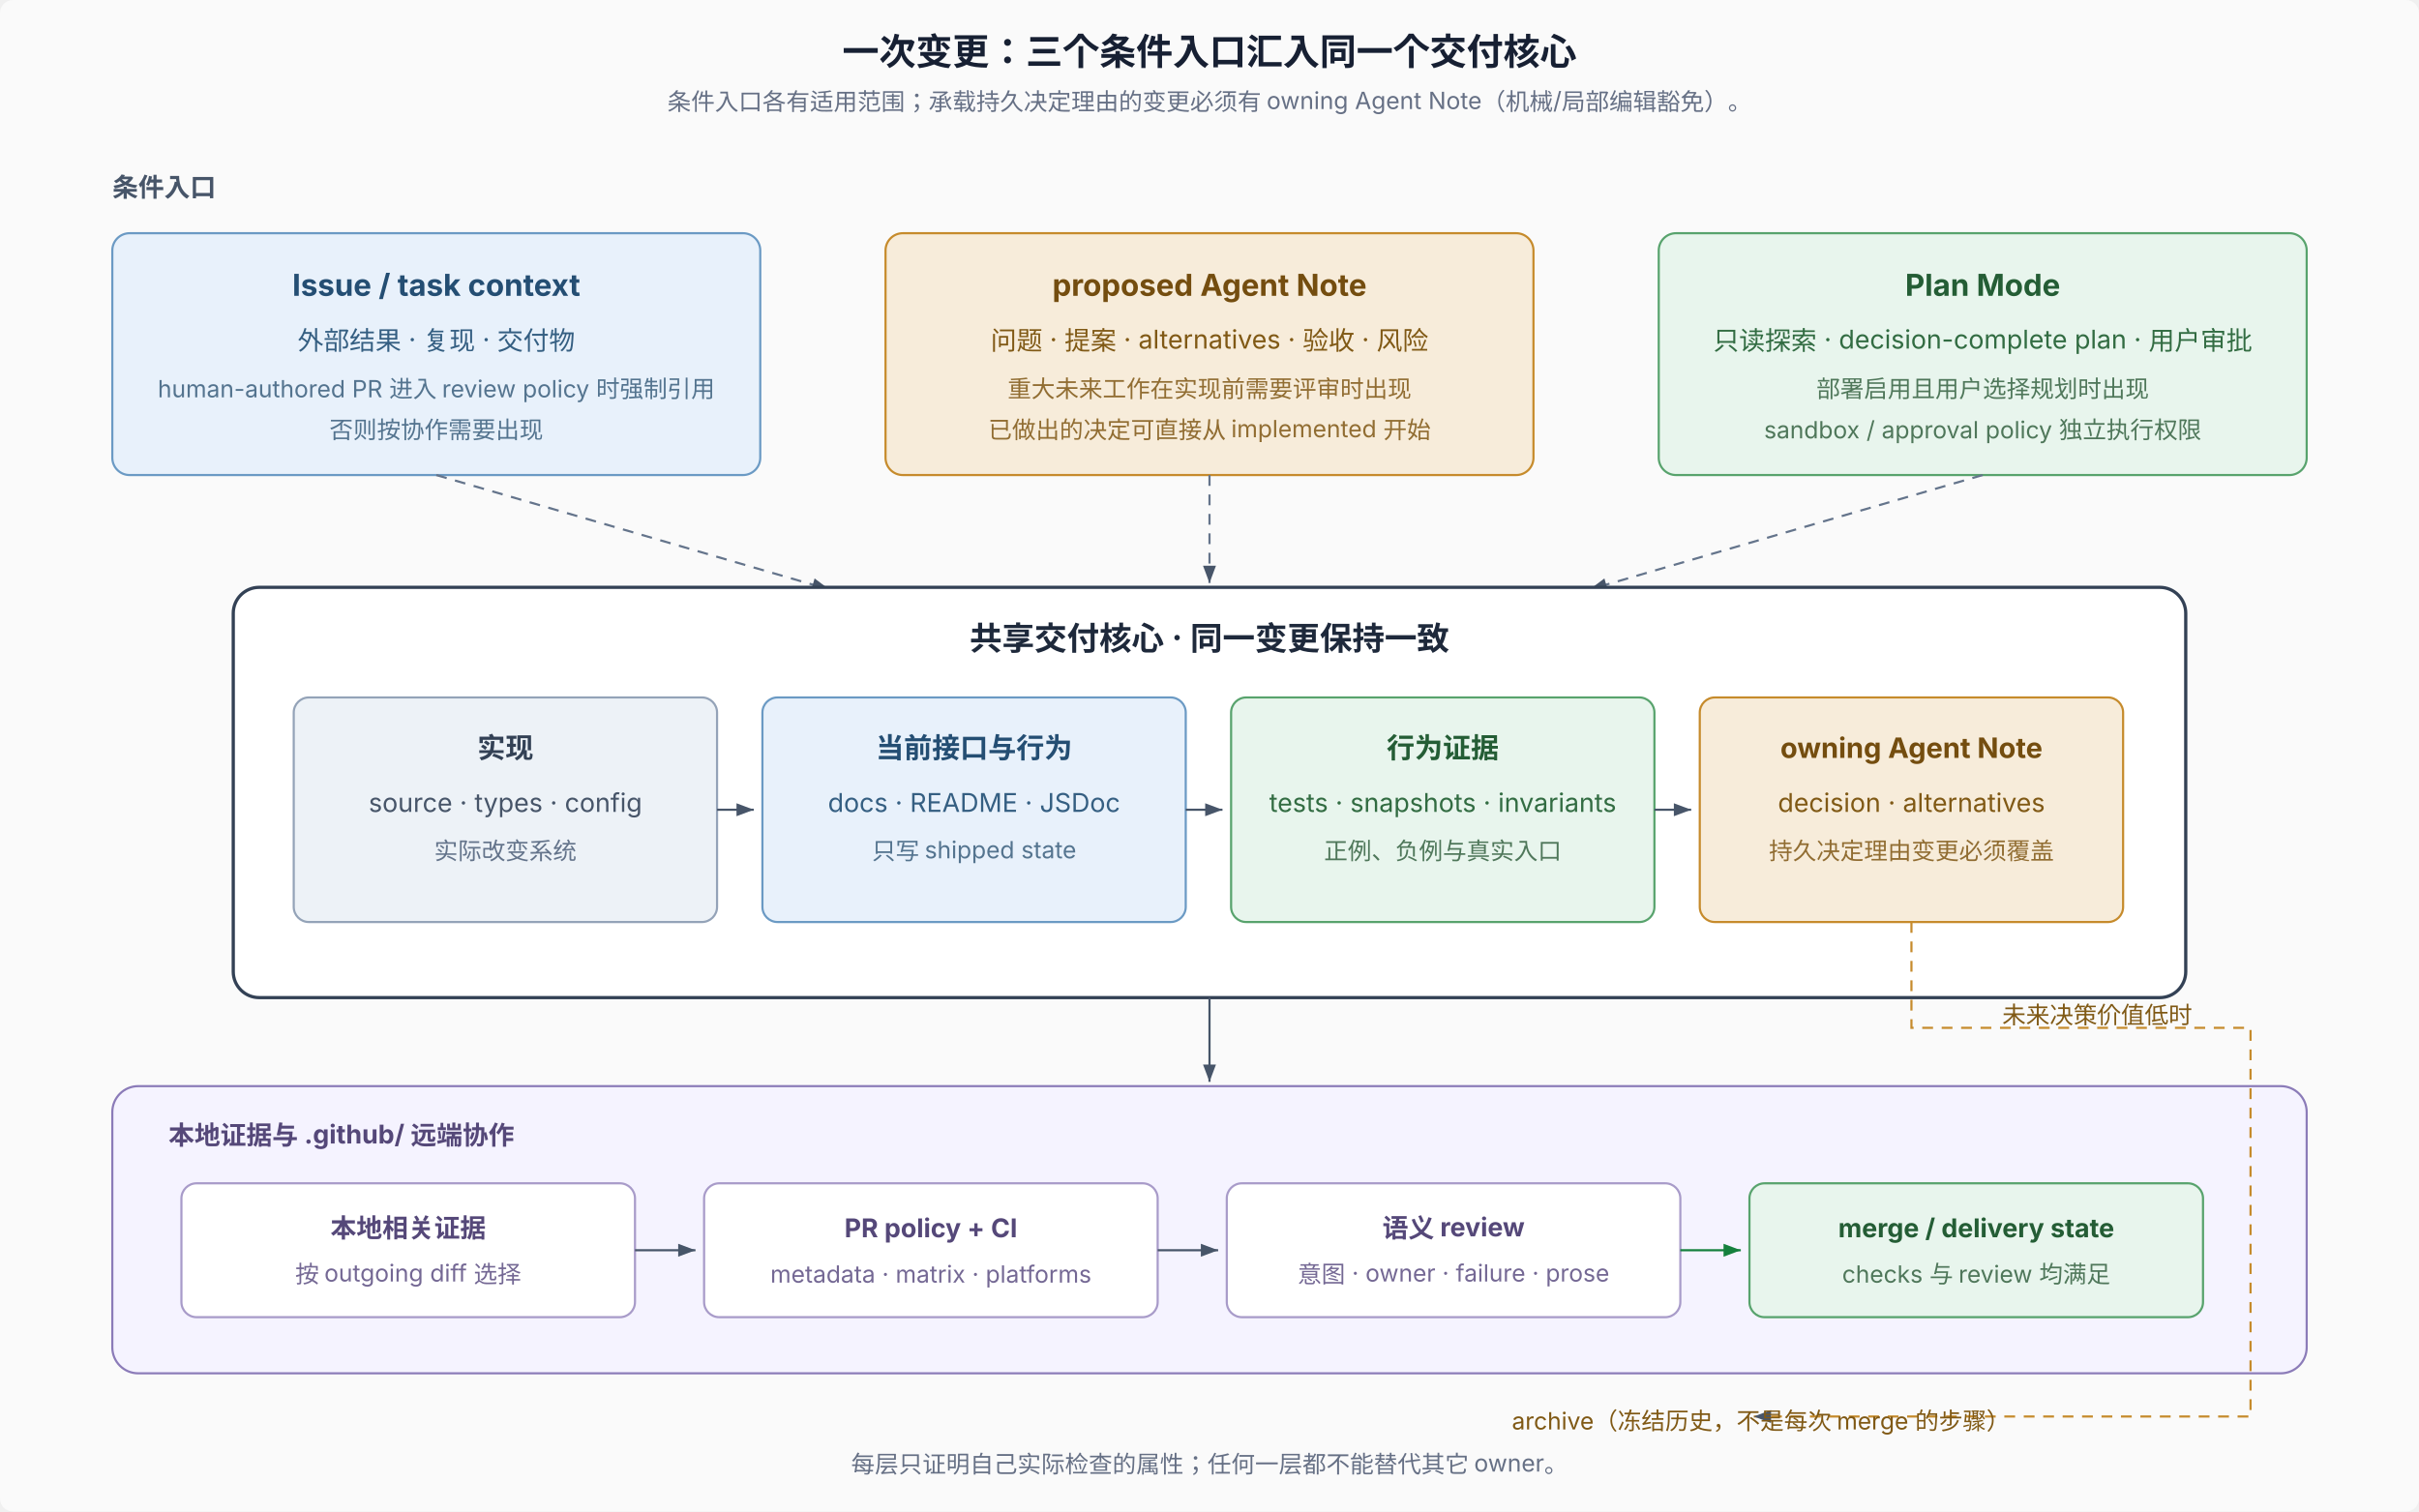
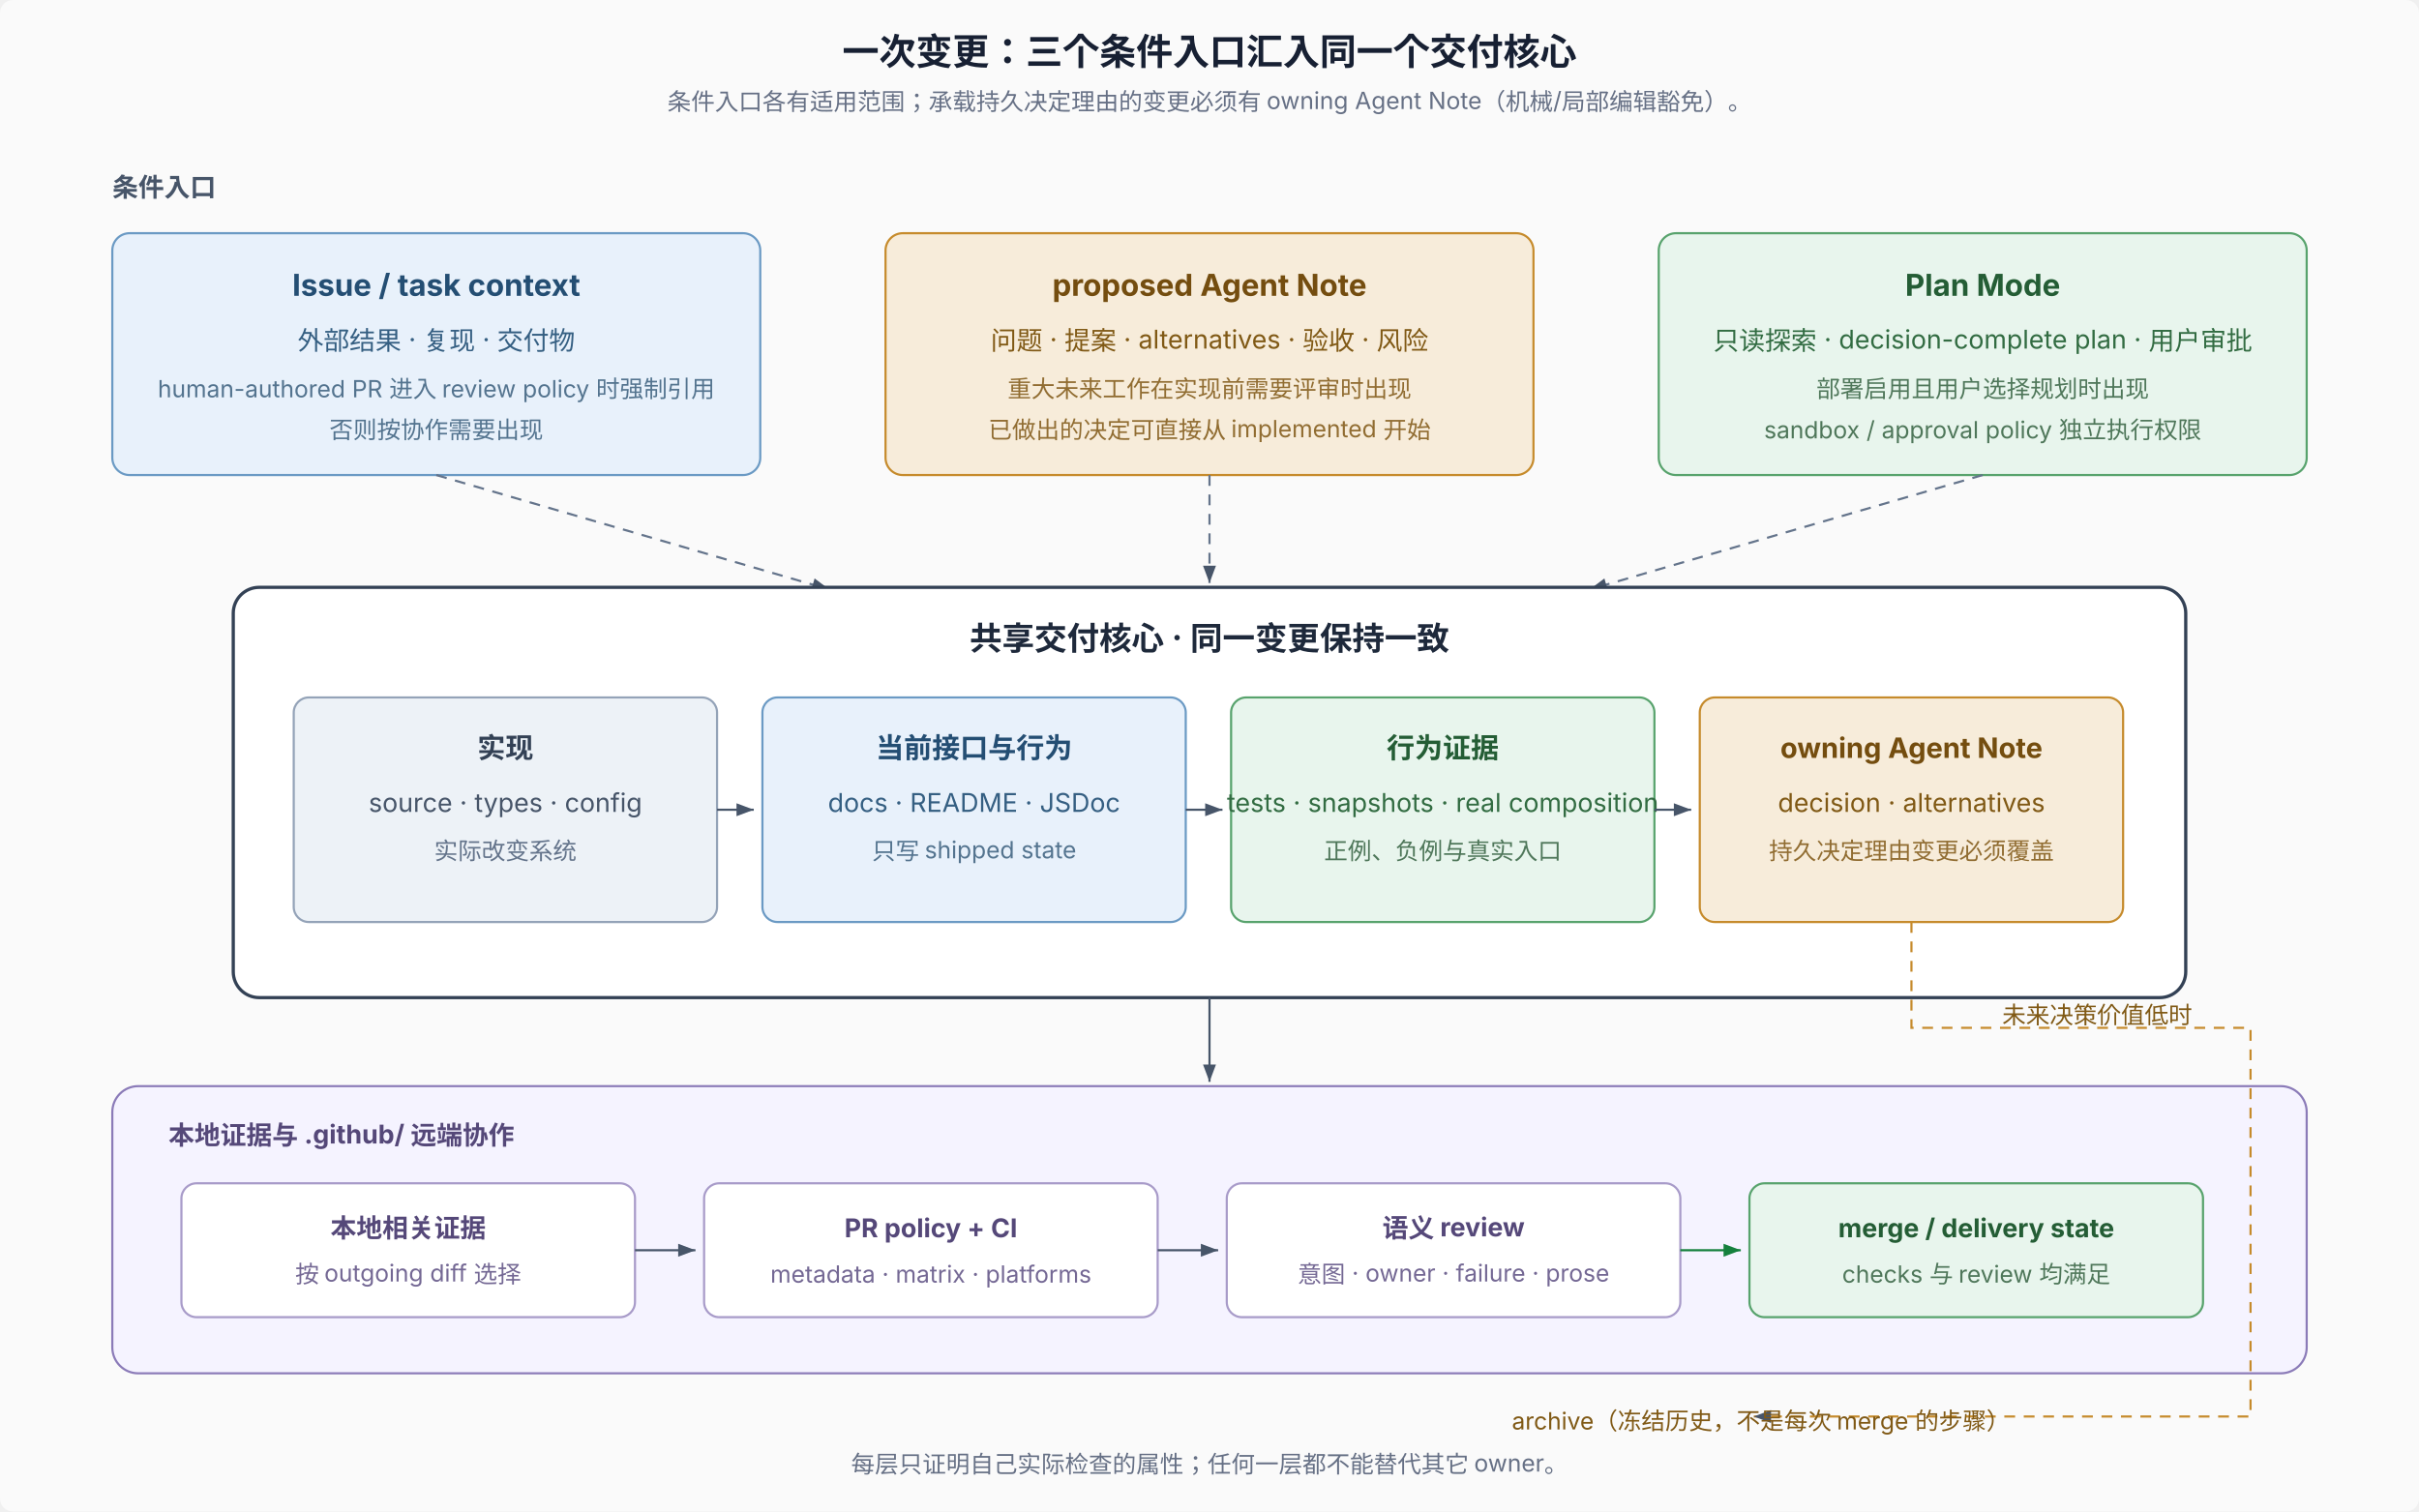
<svg xmlns="http://www.w3.org/2000/svg" width="1120" height="700" viewBox="0 0 1120 700" role="img" aria-labelledby="title desc" font-family="system-ui, -apple-system, 'PingFang SC', 'Noto Sans SC', sans-serif" font-size="12">
  <defs>
    <marker id="arrow" markerWidth="8" markerHeight="6" refX="8" refY="3" orient="auto">
      <path d="M0,0 L8,3 L0,6 Z" fill="#475569" />
    </marker>
    <marker id="arrow-green" markerWidth="8" markerHeight="6" refX="8" refY="3" orient="auto">
      <path d="M0,0 L8,3 L0,6 Z" fill="#15803d" />
    </marker>
  </defs>
  <rect width="1120" height="700" rx="6" fill="#fafafa" />
  <text x="560" y="30" text-anchor="middle" font-size="17" font-weight="700" fill="#172033">一次变更：三个条件入口汇入同一个交付核心</text>
  <text x="560" y="51" text-anchor="middle" font-size="11" fill="#667085">条件入口各有适用范围；承载持久决定理由的变更必须有 owning Agent Note（机械/局部编辑豁免）。</text>
  <text x="52" y="91" font-size="12" font-weight="700" fill="#475569">条件入口</text>
  <rect x="52" y="108" width="300" height="112" rx="8" fill="#e8f1fb" stroke="#6b9ac4" />
  <text x="202" y="137" text-anchor="middle" font-size="14" font-weight="700" fill="#244e73">Issue / task context</text>
  <text x="202" y="162" text-anchor="middle" fill="#355f82">外部结果 · 复现 · 交付物</text>
  <text x="202" y="184" text-anchor="middle" font-size="11" fill="#54748f">human-authored PR 进入 review policy 时强制引用</text>
  <text x="202" y="203" text-anchor="middle" font-size="11" fill="#54748f">否则按协作需要出现</text>
  <rect x="410" y="108" width="300" height="112" rx="8" fill="#f7ecda" stroke="#c68b2c" />
  <text x="560" y="137" text-anchor="middle" font-size="14" font-weight="700" fill="#744d0f">proposed Agent Note</text>
  <text x="560" y="162" text-anchor="middle" fill="#805915">问题 · 提案 · alternatives · 验收 · 风险</text>
  <text x="560" y="184" text-anchor="middle" font-size="11" fill="#916d32">重大未来工作在实现前需要评审时出现</text>
  <text x="560" y="203" text-anchor="middle" font-size="11" fill="#916d32">已做出的决定可直接从 implemented 开始</text>
  <rect x="768" y="108" width="300" height="112" rx="8" fill="#e8f5ed" stroke="#58a36d" />
  <text x="918" y="137" text-anchor="middle" font-size="14" font-weight="700" fill="#245d35">Plan Mode</text>
  <text x="918" y="162" text-anchor="middle" fill="#326c42">只读探索 · decision-complete plan · 用户审批</text>
  <text x="918" y="184" text-anchor="middle" font-size="11" fill="#4f775a">部署启用且用户选择规划时出现</text>
  <text x="918" y="203" text-anchor="middle" font-size="11" fill="#4f775a">sandbox / approval policy 独立执行权限</text>
  <line x1="202" y1="220" x2="384" y2="273" stroke="#64748b" stroke-dasharray="5 4" marker-end="url(#arrow)" />
  <line x1="560" y1="220" x2="560" y2="270" stroke="#64748b" stroke-dasharray="5 4" marker-end="url(#arrow)" />
  <line x1="918" y1="220" x2="736" y2="273" stroke="#64748b" stroke-dasharray="5 4" marker-end="url(#arrow)" />
  <rect x="108" y="272" width="904" height="190" rx="12" fill="#fff" stroke="#334155" stroke-width="1.5" />
  <text x="560" y="301" text-anchor="middle" font-size="15" font-weight="700" fill="#1e293b">共享交付核心 · 同一变更保持一致</text>
  <rect x="136" y="323" width="196" height="104" rx="7" fill="#edf2f7" stroke="#94a3b8" />
  <text x="234" y="351" text-anchor="middle" font-size="13" font-weight="700" fill="#334155">实现</text>
  <text x="234" y="376" text-anchor="middle" fill="#475569">source · types · config</text>
  <text x="234" y="398" text-anchor="middle" font-size="11" fill="#64748b">实际改变系统</text>
  <rect x="353" y="323" width="196" height="104" rx="7" fill="#e8f1fb" stroke="#6b9ac4" />
  <text x="451" y="351" text-anchor="middle" font-size="13" font-weight="700" fill="#244e73">当前接口与行为</text>
  <text x="451" y="376" text-anchor="middle" fill="#355f82">docs · README · JSDoc</text>
  <text x="451" y="398" text-anchor="middle" font-size="11" fill="#54748f">只写 shipped state</text>
  <rect x="570" y="323" width="196" height="104" rx="7" fill="#e8f5ed" stroke="#58a36d" />
  <text x="668" y="351" text-anchor="middle" font-size="13" font-weight="700" fill="#245d35">行为证据</text>
-   <text x="668" y="376" text-anchor="middle" fill="#326c42">tests · snapshots · invariants</text>
+   <text x="668" y="376" text-anchor="middle" fill="#326c42">tests · snapshots · real composition</text>
  <text x="668" y="398" text-anchor="middle" font-size="11" fill="#4f775a">正例、负例与真实入口</text>
  <rect x="787" y="323" width="196" height="104" rx="7" fill="#f7ecda" stroke="#c68b2c" />
  <text x="885" y="351" text-anchor="middle" font-size="13" font-weight="700" fill="#744d0f">owning Agent Note</text>
  <text x="885" y="376" text-anchor="middle" fill="#805915">decision · alternatives</text>
  <text x="885" y="398" text-anchor="middle" font-size="11" fill="#916d32">持久决定理由变更必须覆盖</text>
  <line x1="332" y1="375" x2="349" y2="375" stroke="#475569" marker-end="url(#arrow)" />
  <line x1="549" y1="375" x2="566" y2="375" stroke="#475569" marker-end="url(#arrow)" />
  <line x1="766" y1="375" x2="783" y2="375" stroke="#475569" marker-end="url(#arrow)" />
  <line x1="560" y1="462" x2="560" y2="501" stroke="#475569" marker-end="url(#arrow)" />
  <rect x="52" y="503" width="1016" height="133" rx="12" fill="#f5f3ff" stroke="#8b7bb8" />
  <text x="78" y="530" font-size="12" font-weight="700" fill="#554879">本地证据与 .github/ 远端协作</text>
  <rect x="84" y="548" width="210" height="62" rx="7" fill="#fff" stroke="#a89bc9" />
  <text x="189" y="573" text-anchor="middle" font-weight="700" fill="#554879">本地相关证据</text>
  <text x="189" y="594" text-anchor="middle" font-size="11" fill="#746894">按 outgoing diff 选择</text>
  <rect x="326" y="548" width="210" height="62" rx="7" fill="#fff" stroke="#a89bc9" />
  <text x="431" y="573" text-anchor="middle" font-weight="700" fill="#554879">PR policy + CI</text>
  <text x="431" y="594" text-anchor="middle" font-size="11" fill="#746894">metadata · matrix · platforms</text>
  <rect x="568" y="548" width="210" height="62" rx="7" fill="#fff" stroke="#a89bc9" />
  <text x="673" y="573" text-anchor="middle" font-weight="700" fill="#554879">语义 review</text>
  <text x="673" y="594" text-anchor="middle" font-size="11" fill="#746894">意图 · owner · failure · prose</text>
  <rect x="810" y="548" width="210" height="62" rx="7" fill="#e8f5ed" stroke="#58a36d" />
  <text x="915" y="573" text-anchor="middle" font-weight="700" fill="#245d35">merge / delivery state</text>
  <text x="915" y="594" text-anchor="middle" font-size="11" fill="#4f775a">checks 与 review 均满足</text>
  <line x1="294" y1="579" x2="322" y2="579" stroke="#475569" marker-end="url(#arrow)" />
  <line x1="536" y1="579" x2="564" y2="579" stroke="#475569" marker-end="url(#arrow)" />
  <line x1="778" y1="579" x2="806" y2="579" stroke="#15803d" marker-end="url(#arrow-green)" />
  <path d="M885 427 L885 476 L1042 476 L1042 656 L812 656" fill="none" stroke="#c68b2c" stroke-dasharray="5 4" marker-end="url(#arrow)" />
  <text x="927" y="474" font-size="11" fill="#805915">未来决策价值低时</text>
  <text x="700" y="662" font-size="11" fill="#805915">archive（冻结历史，不是每次 merge 的步骤）</text>
  <text x="560" y="682" text-anchor="middle" font-size="11" fill="#667085">每层只证明自己实际检查的属性；任何一层都不能替代其它 owner。</text>
</svg>
